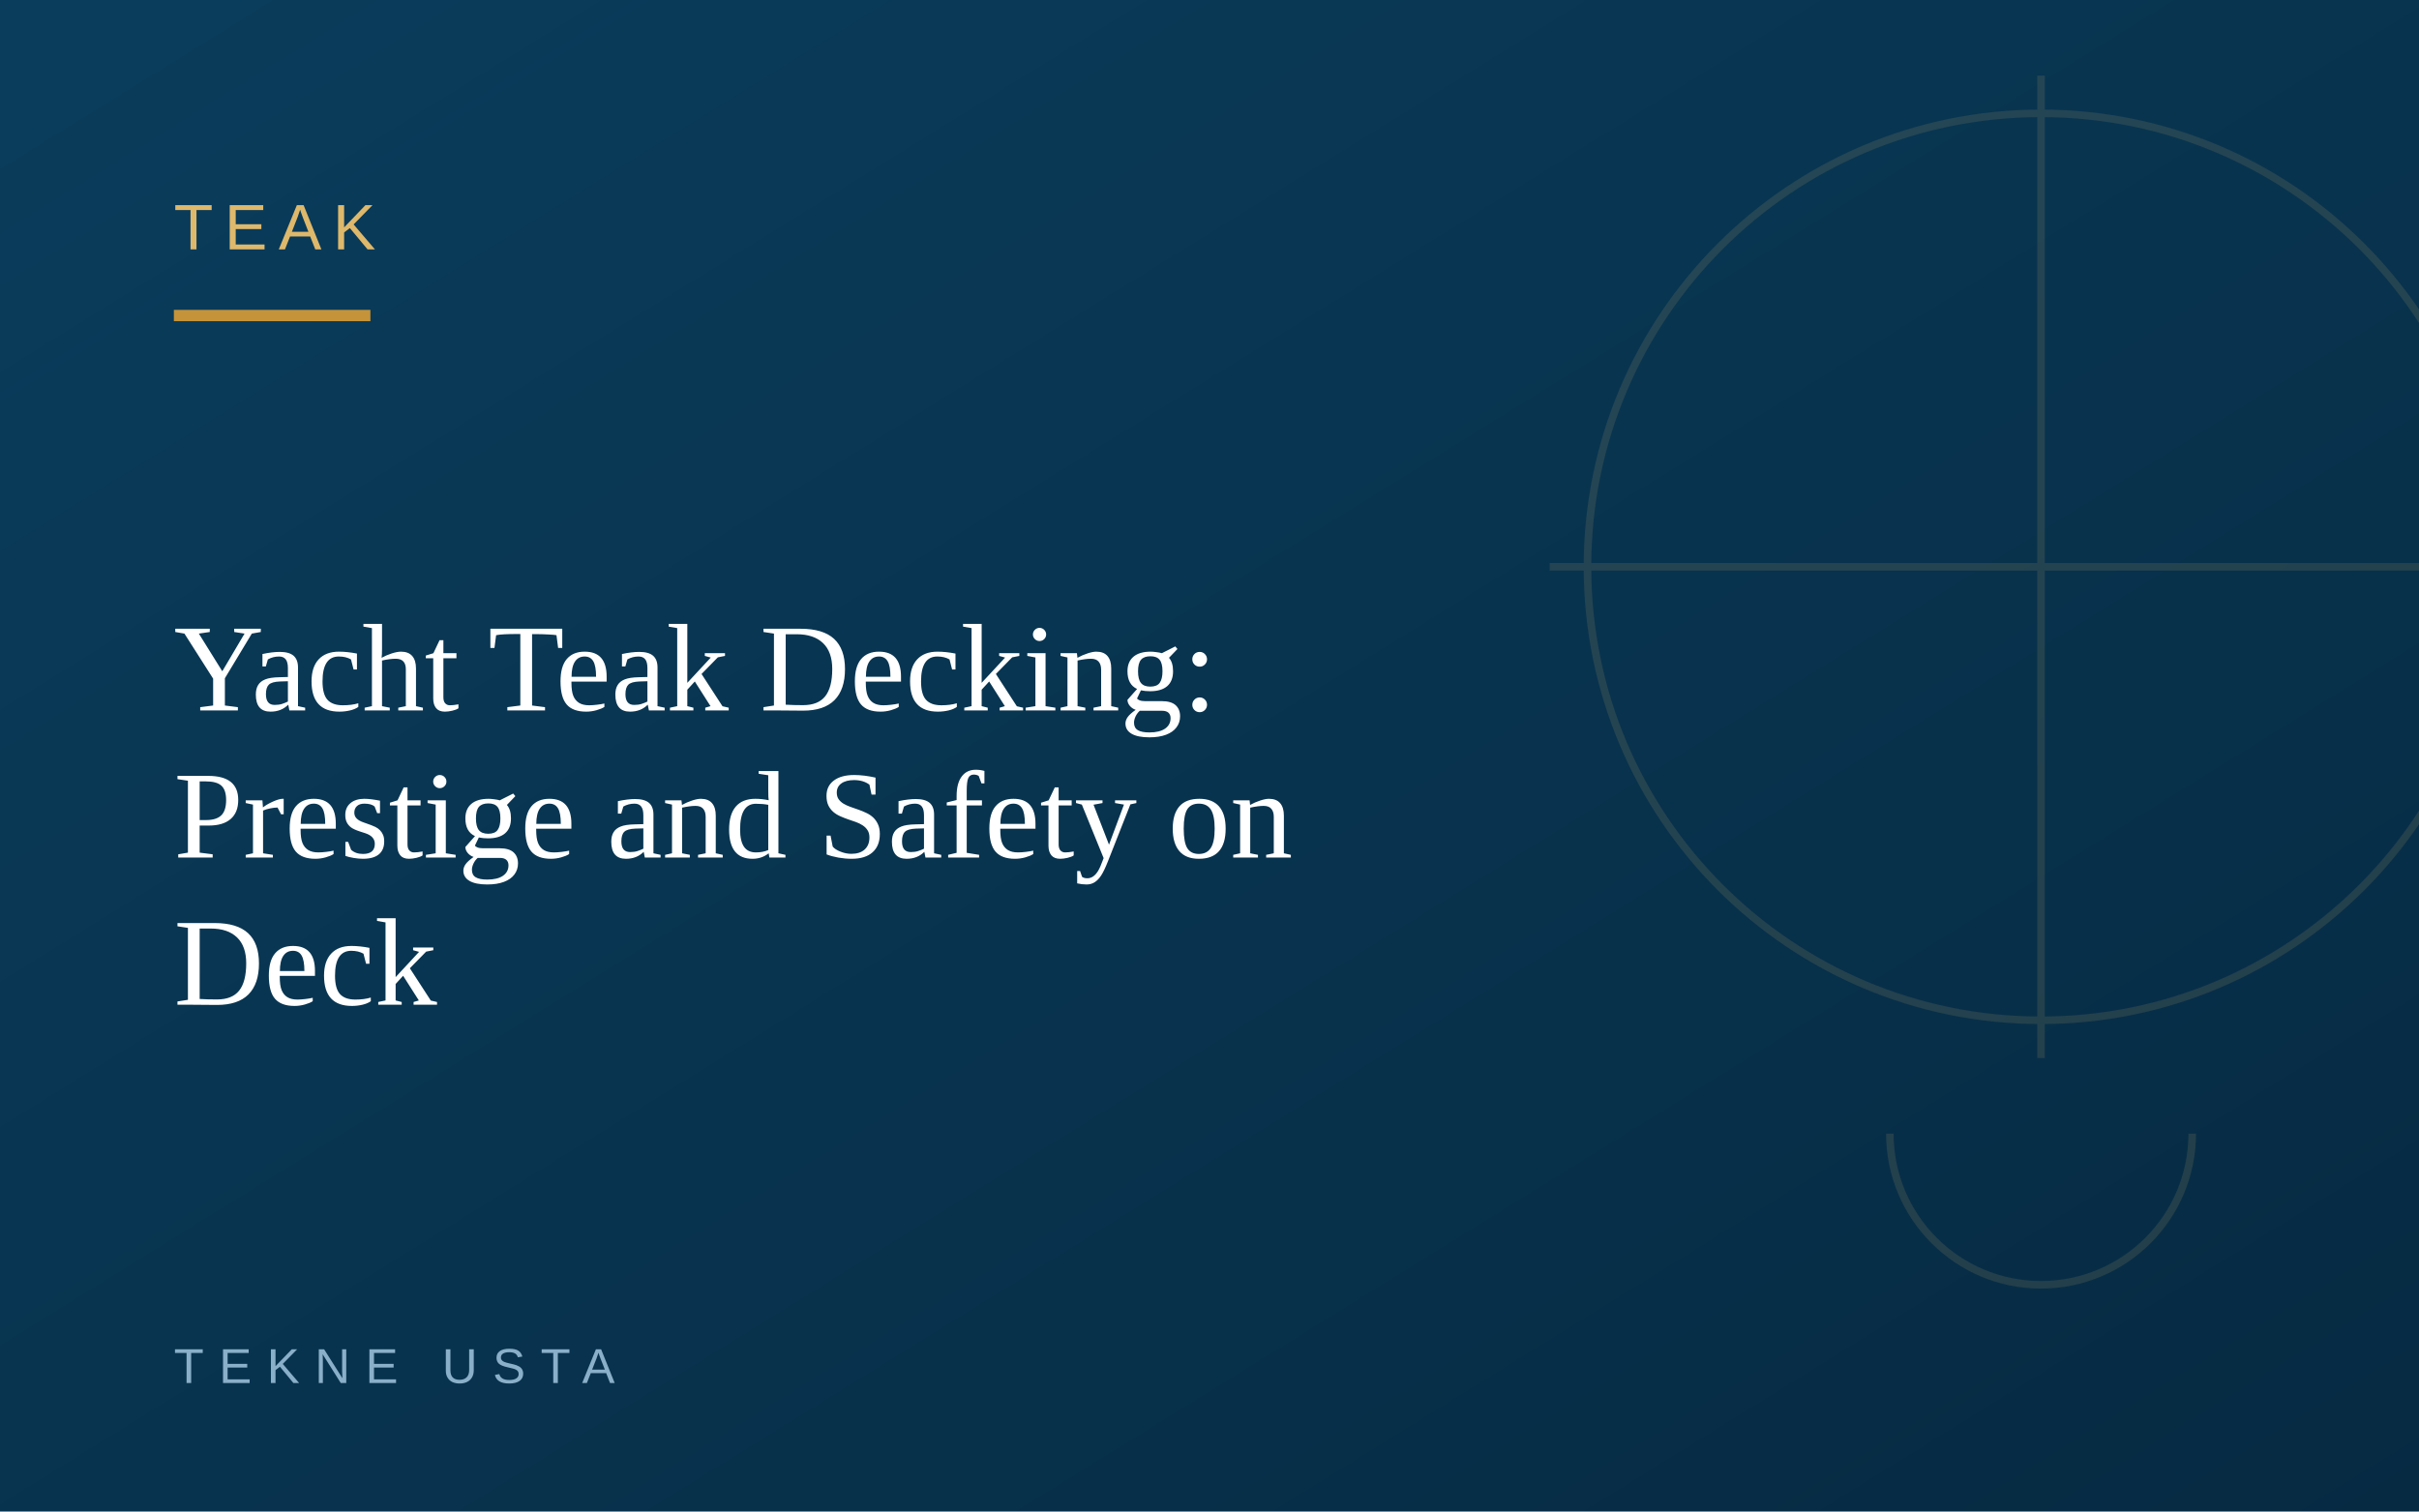
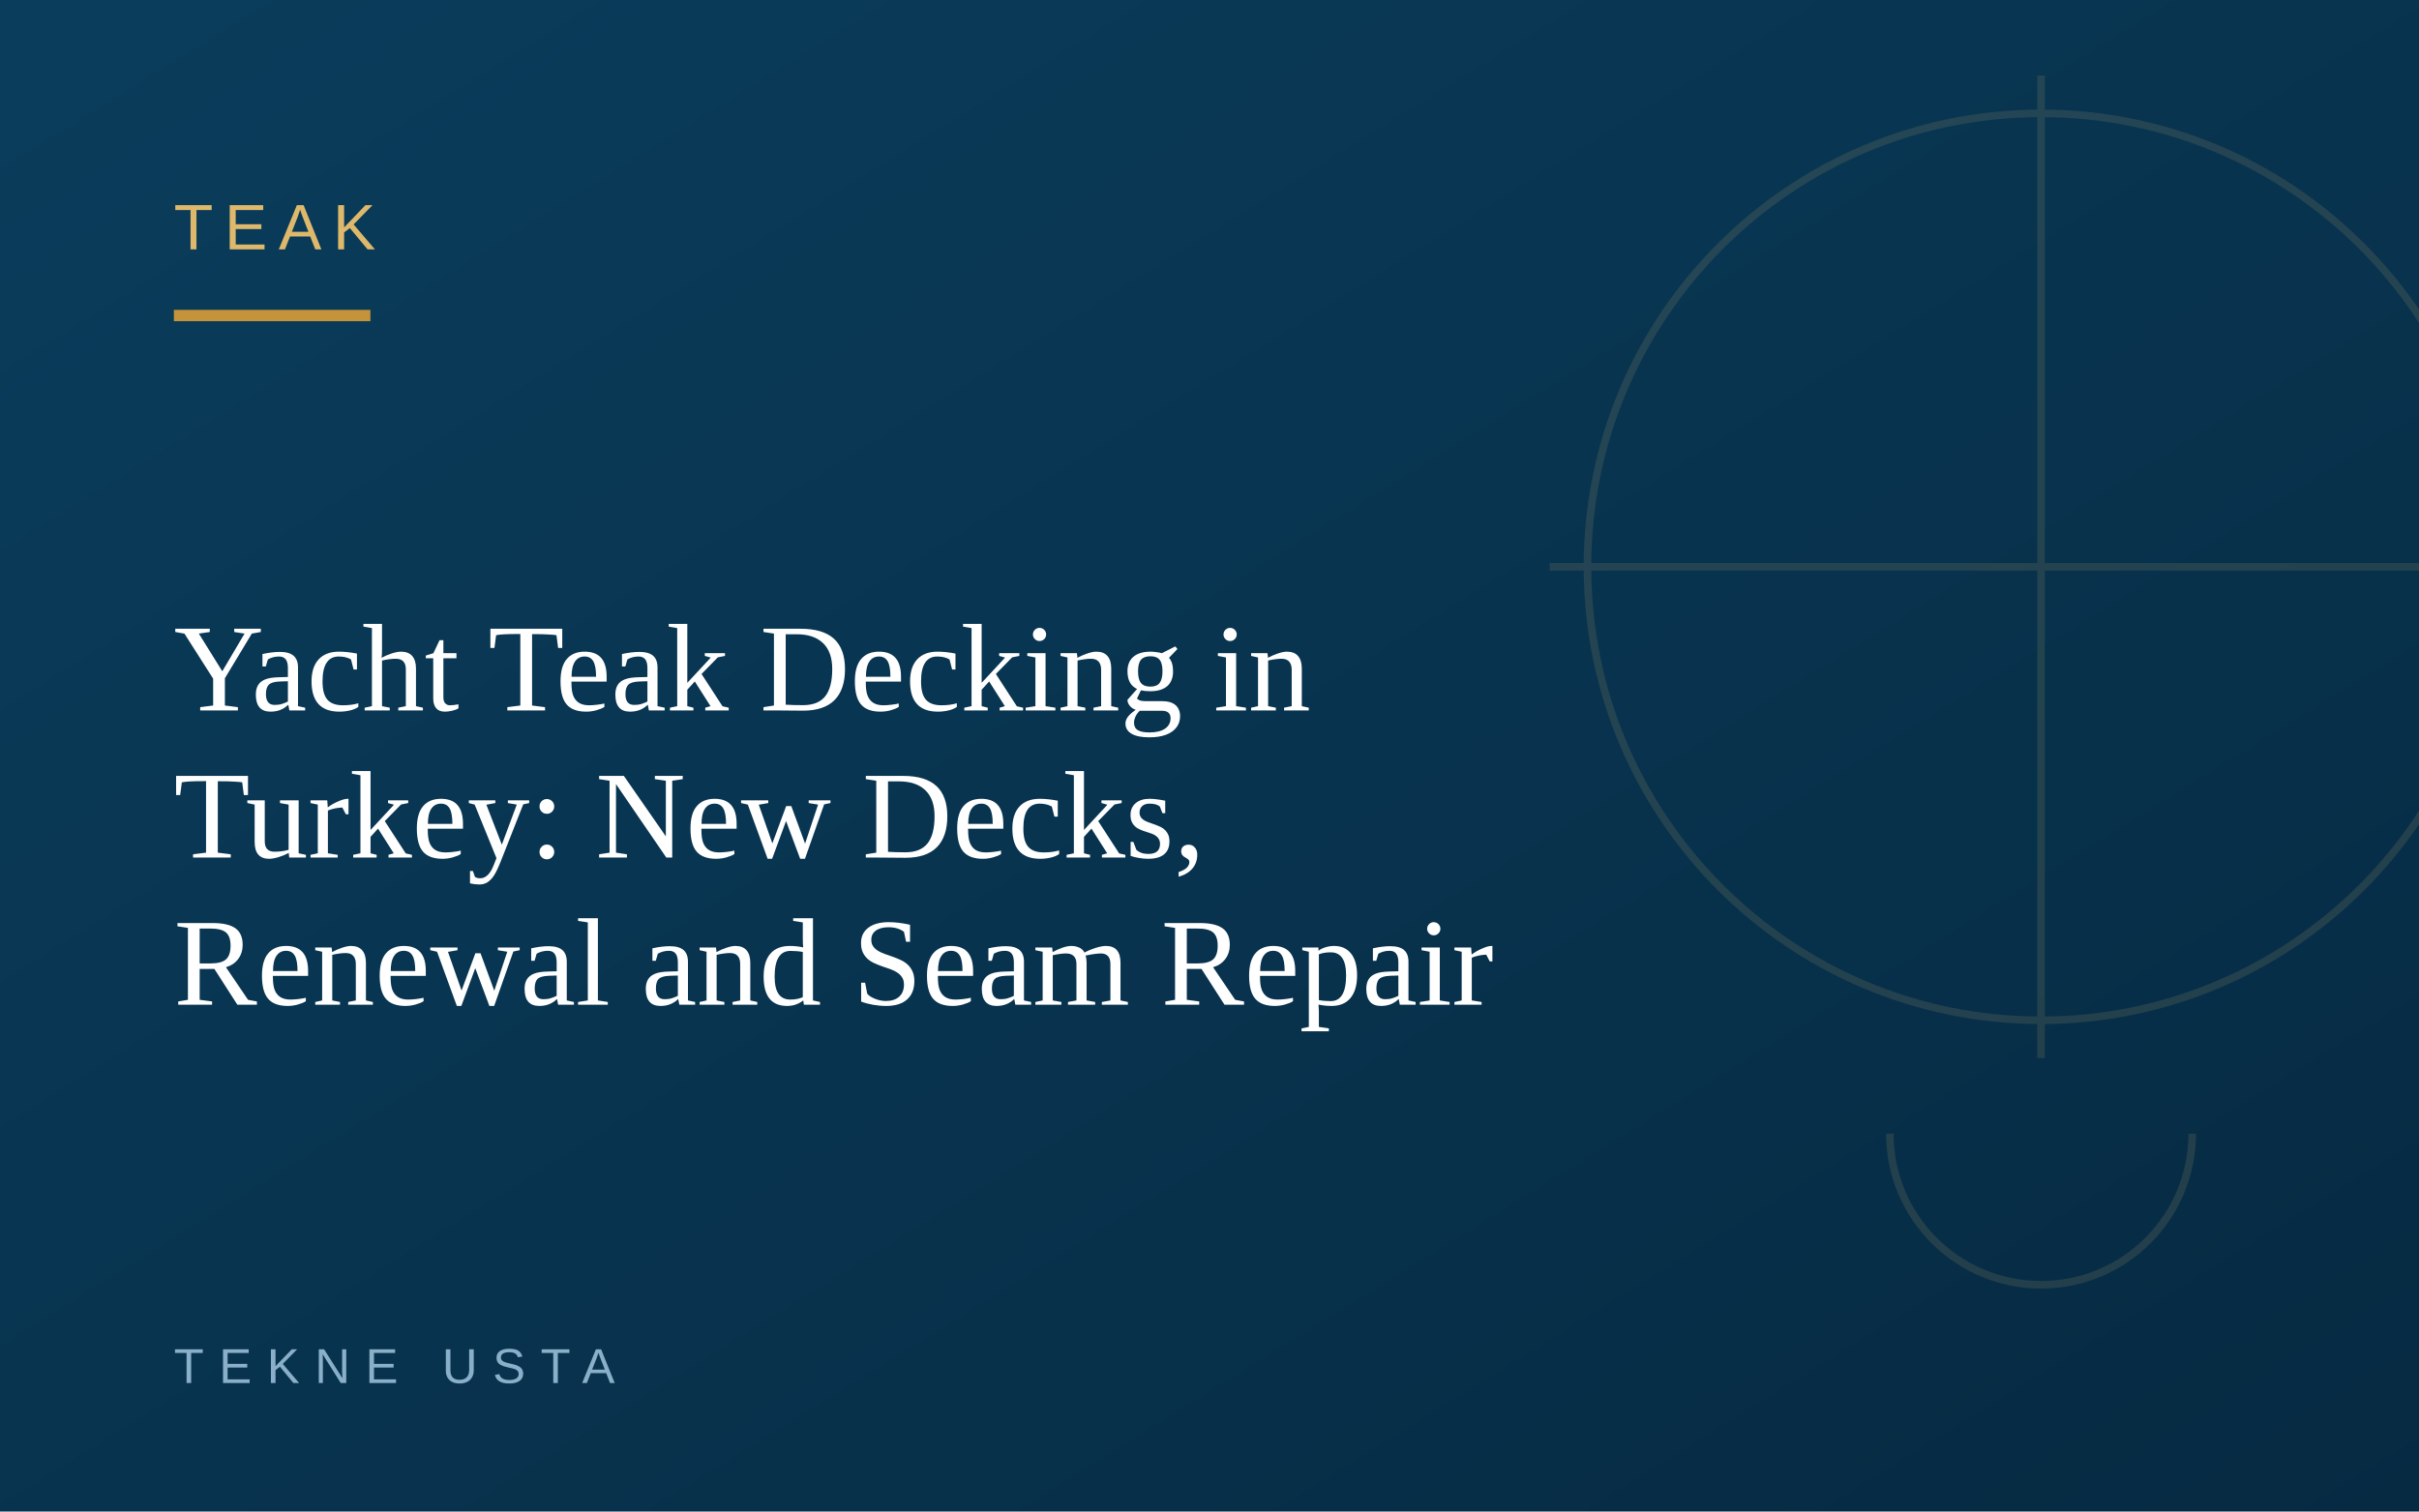
<svg xmlns="http://www.w3.org/2000/svg" viewBox="0 0 640 400" role="img">
  <defs>
    <linearGradient id="g" x1="0" y1="0" x2="1" y2="1">
      <stop offset="0" stop-color="#0A3D5C" />
      <stop offset="1" stop-color="#062A42" />
    </linearGradient>
  </defs>
  <rect width="640" height="400" fill="url(#g)" />
  <g fill="none" stroke="#DEB86B" stroke-width="2" opacity="0.13">
    <circle cx="540" cy="150" r="120" />
    <path d="M540 20v260M410 150h260" />
    <path d="M500 300a40 40 0 0 0 80 0" />
  </g>
  <text x="46" y="66" fill="#DEB86B" font-family="Arial, sans-serif" font-size="17" letter-spacing="3">TEAK</text>
  <rect x="46" y="82" width="52" height="3" fill="#C4933A" />
  <text x="46" y="188" fill="#FFFFFF" font-family="Georgia, 'Times New Roman', serif" font-size="33" font-weight="500">
-     <tspan x="46" dy="0">Yacht Teak Decking:</tspan>
-     <tspan x="46" dy="1.18em">Prestige and Safety on</tspan>
-     <tspan x="46" dy="1.18em">Deck</tspan>
+     <tspan x="46" dy="0">Yacht Teak Decking in</tspan>
+     <tspan x="46" dy="1.18em">Turkey: New Decks,</tspan>
+     <tspan x="46" dy="1.18em">Renewal and Seam Repair</tspan>
  </text>
  <text x="46" y="366" fill="#8AAFC8" font-family="Arial, sans-serif" font-size="13" letter-spacing="4">TEKNE USTA</text>
</svg>
